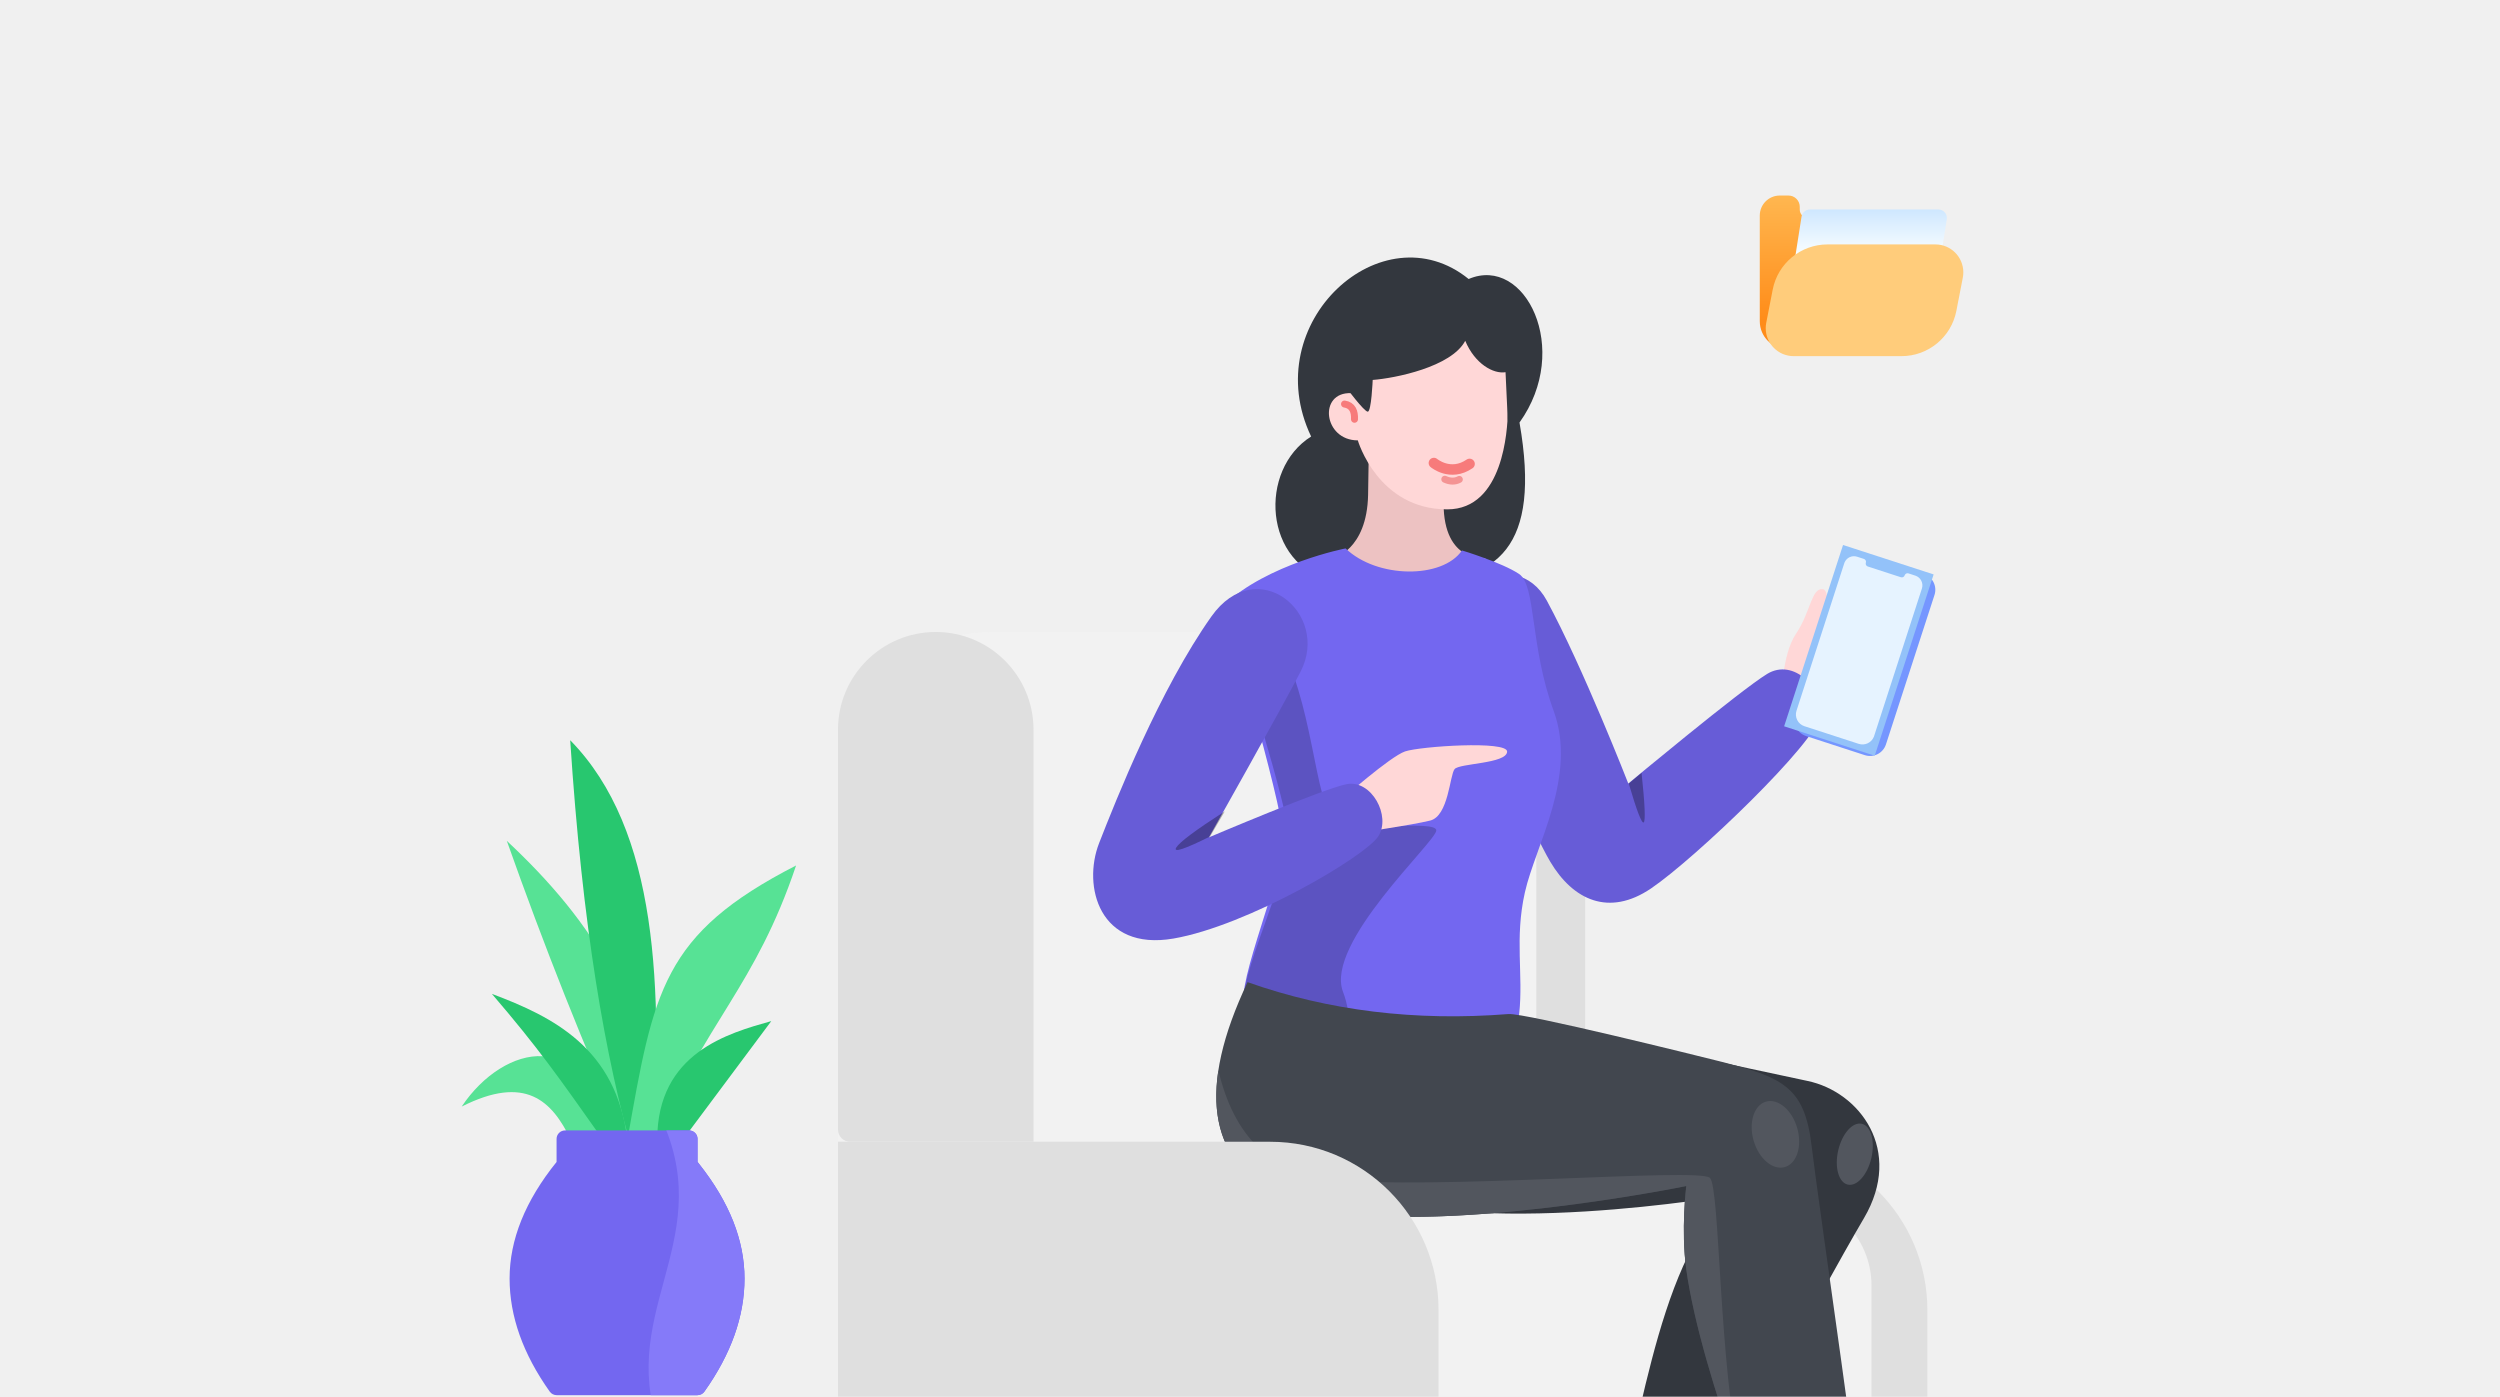
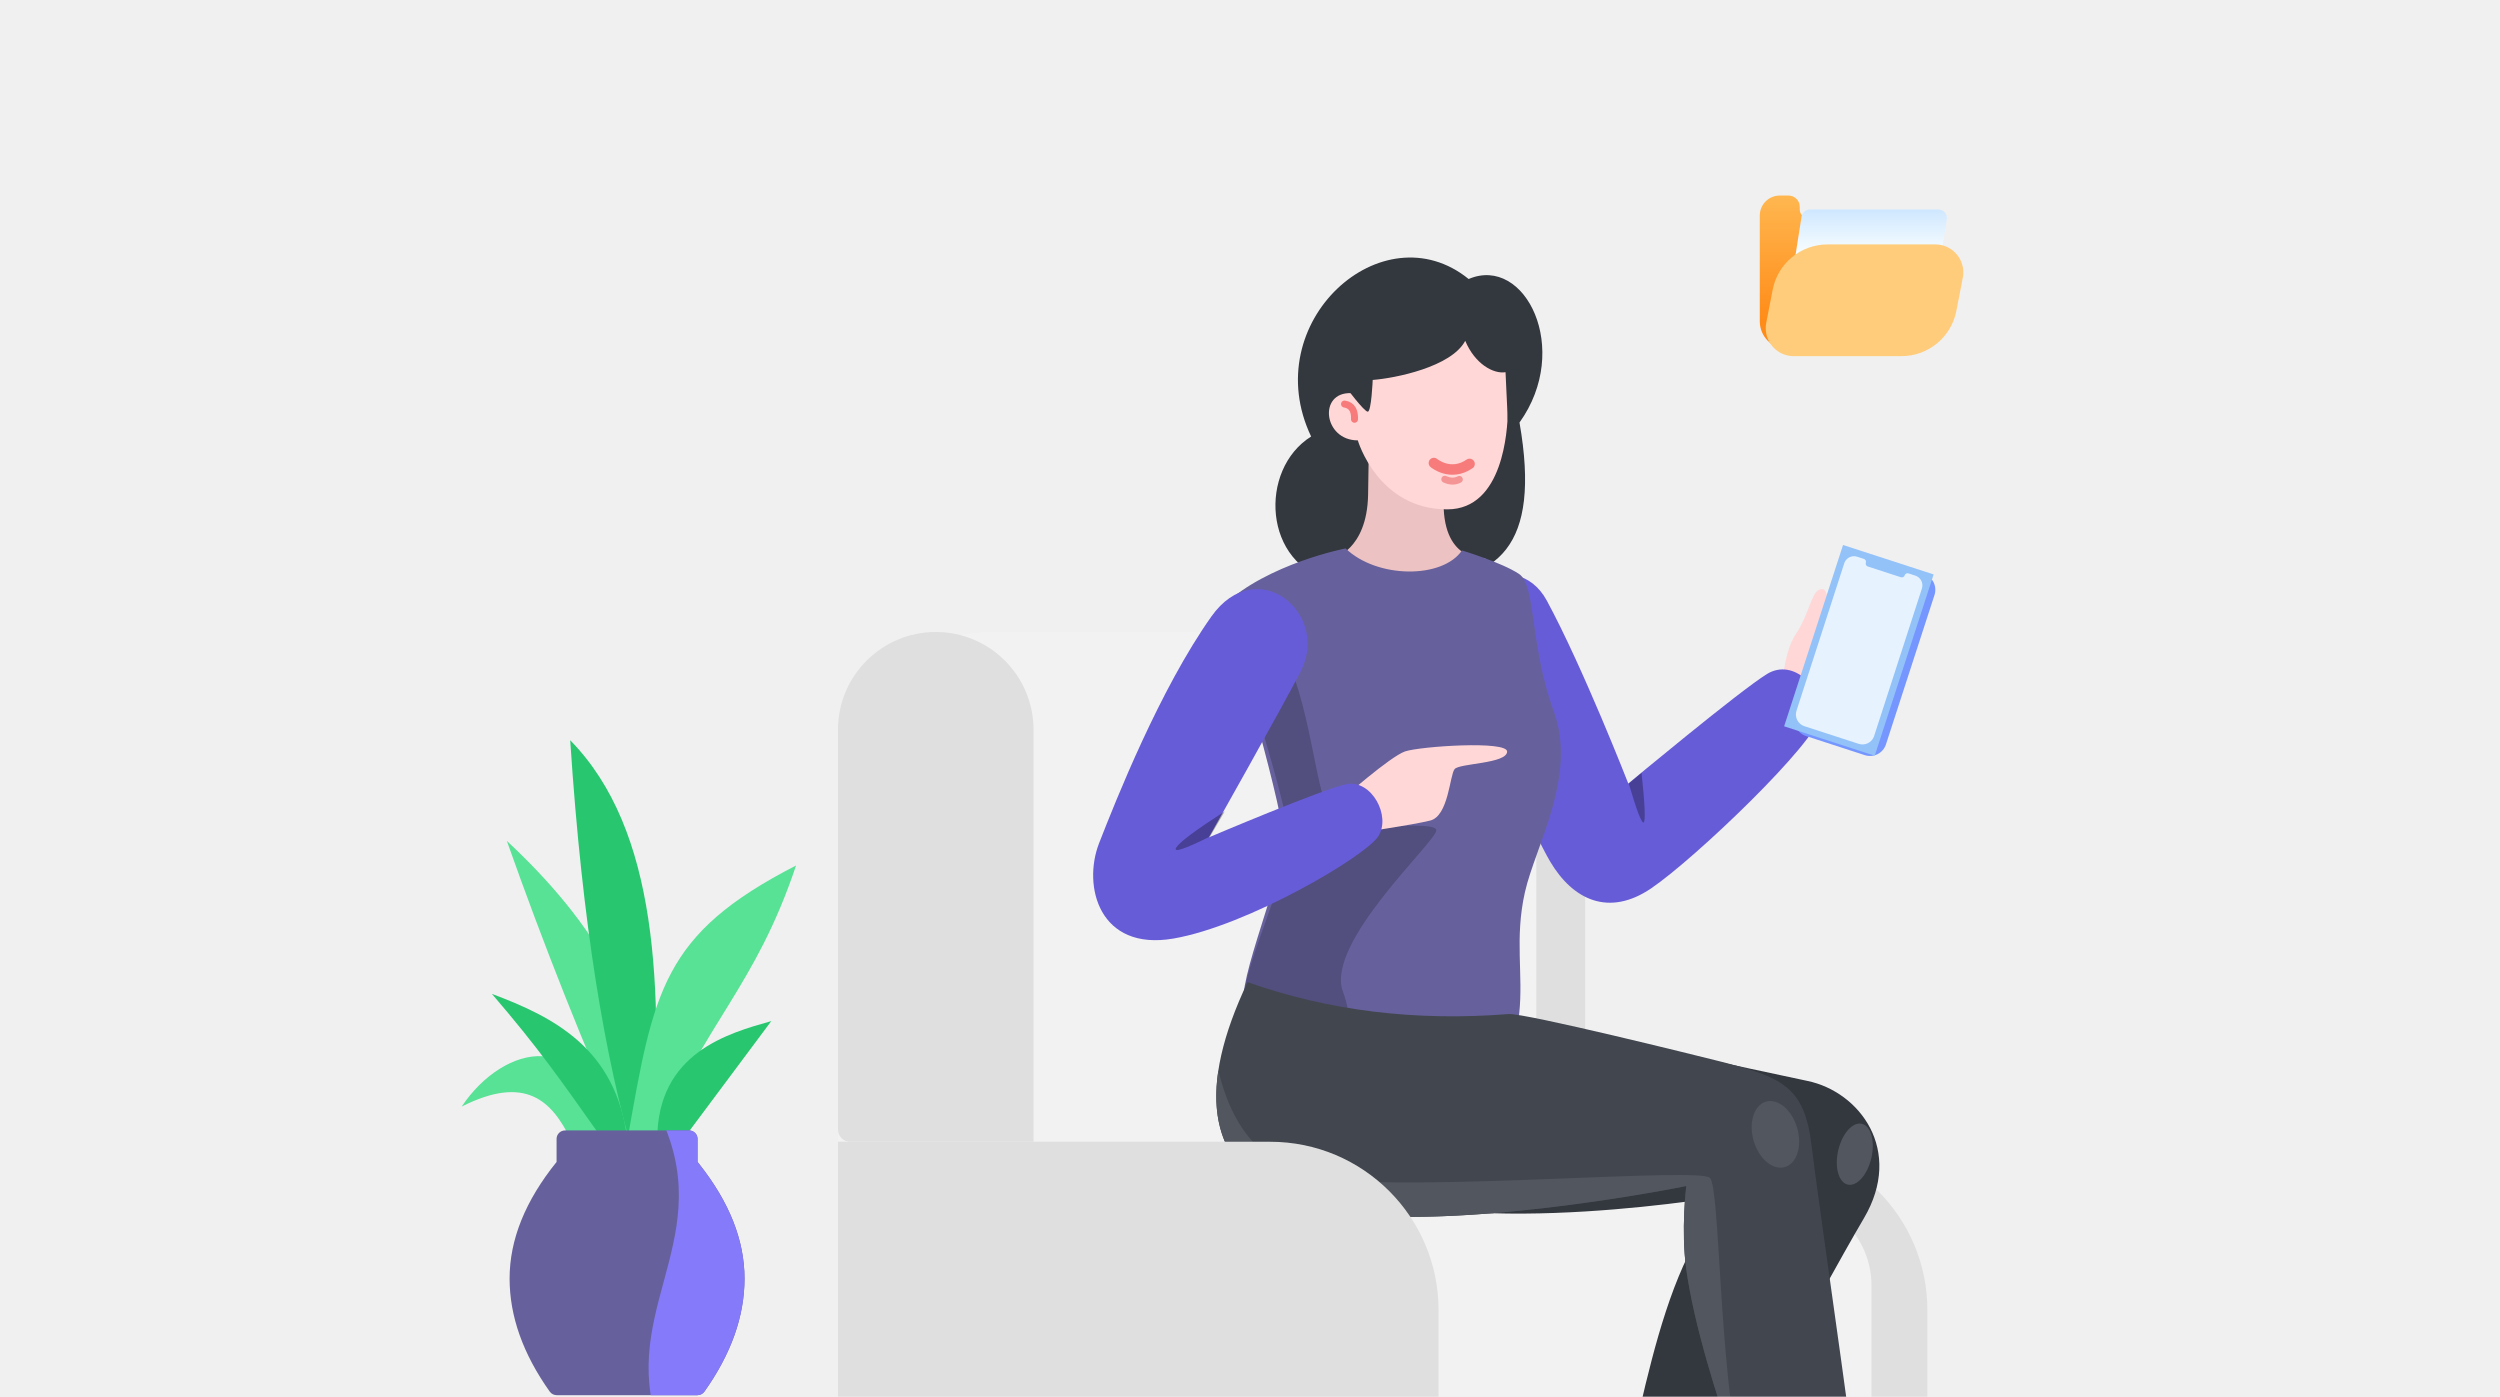
<svg xmlns="http://www.w3.org/2000/svg" xmlns:xlink="http://www.w3.org/1999/xlink" width="358px" height="200px" viewBox="0 0 358 200" version="1.1">
  <defs>
    <path d="M6,0 L352,0 C355.314,-6.08718376e-16 358,2.686 358,6 L358,200 L358,200 L0,200 L0,6 C-4.05812251e-16,2.686 2.686,6.08718376e-16 6,0 Z" id="path-1" />
    <linearGradient x1="50%" y1="81.177%" x2="50%" y2="-34.513%" id="linearGradient-3">
      <stop stop-color="#FF8C19" offset="0%" />
      <stop stop-color="#FFC967" offset="100%" />
    </linearGradient>
    <linearGradient x1="62.11%" y1="31.381%" x2="62.11%" y2="-27.478%" id="linearGradient-4">
      <stop stop-color="#F8FDFF" offset="0%" />
      <stop stop-color="#AAD4FF" offset="100%" />
    </linearGradient>
    <path d="M7.952,0.064 L25.69,0.064 C26.366,0.064 26.914,0.603 26.914,1.268 L26.914,4.578 C31.399,10.144 33.642,15.71 33.642,21.277 C33.642,26.672 31.727,32.066 27.896,37.461 C27.668,37.784 27.293,37.976 26.894,37.976 L6.749,37.976 C6.349,37.976 5.975,37.784 5.746,37.461 C1.915,32.066 0,26.672 0,21.277 C0,15.815 2.159,10.354 6.477,4.893 L6.728,4.578 L6.728,1.268 C6.728,0.603 7.276,0.064 7.952,0.064 Z" id="path-5" />
  </defs>
  <g id="📝-Pages-New" stroke="none" stroke-width="1" fill="none" fill-rule="evenodd">
    <g id="Knowledge-Base" transform="translate(-1052, -791)">
      <g id="Illustration" transform="translate(1052, 791)">
        <mask id="mask-2" fill="white">
          <use xlink:href="#path-1" />
        </mask>
        <g id="Mask" />
        <g mask="url(#mask-2)">
          <g transform="translate(178, 136.5) scale(-1, 1) translate(-178, -136.5) translate(66, 28)">
            <path d="M38.111,135.5 L100,135.5 L100,135.5 L100,201.5 C100,203.709 98.209,205.5 96,205.5 L18,205.5 C15.791,205.5 14,203.709 14,201.5 L14,159.611 C14,146.295 24.795,135.5 38.111,135.5 Z" id="Rectangle" fill="#DFDFDF" />
            <path d="M86.58,62.796 L100,62.5 L100,62.5 L100,142.5 L63,142.5 L63,86.901 C63,73.792 73.474,63.084 86.58,62.796 Z" id="Rectangle" fill="#DFDFDF" />
            <path d="M94.111,62.5 L148.16,62.5 C160.222,62.5 170,72.278 170,84.34 L170,141.753 C170,142.718 169.218,143.5 168.253,143.5 L70,143.5 L70,143.5 L70,86.611 C70,73.295 80.795,62.5 94.111,62.5 Z" id="Rectangle" fill="#F2F2F2" />
            <path d="M156,62.5 C163.732,62.5 170,68.768 170,76.5 L170,133.753 C170,134.718 169.218,135.5 168.253,135.5 L142,135.5 L142,135.5 L142,76.5 C142,68.768 148.268,62.5 156,62.5 Z" id="Rectangle" fill="#DFDFDF" />
            <path d="M34.6,143.5 L96,143.5 L96,143.5 L96,196.5 L22,196.5 L22,156.1 C22,149.141 27.641,143.5 34.6,143.5 Z" id="Rectangle" fill="#F2F2F2" />
            <g id="Wom1.4" stroke-width="1" fill="none" transform="translate(67, 112.5) scale(-1, 1) translate(-67, -112.5) translate(0, 8.5)">
              <g id="Head" transform="translate(26.64127, 0.378756)">
                <path d="M8.147,46.319 C-1.785,44.004 -2.439,30.361 5.112,25.629 C-2.676,9.292 15.333,-6.928 27.669,3.075 C35.756,-0.389 42.476,13.129 34.951,23.628 C38.106,41.654 31.685,46.314 20.109,46.512 L8.147,46.319 Z" id="Path" fill="#33373E" />
                <path d="M8.271,43.06 C8.271,43.06 13.102,41.925 13.27,34.003 C13.437,26.08 13.32,23.376 13.32,23.376 L23.962,23.184 C23.962,23.184 24.078,32.013 24.08,35.207 C24.084,43.785 30.057,43.06 30.057,43.06 C30.057,43.06 28.815,50.016 19.172,50.558 C11.642,50.983 8.271,43.06 8.271,43.06 Z" id="Path" fill="#EDC2C2" />
                <path d="M10.839,19.42 C6.091,19.236 6.866,26.191 11.797,26.182 C11.797,26.182 14.662,36.062 24.607,36.062 C32.684,36.062 33.209,24.546 33.282,22.249 C33.361,19.8 33.371,11.753 33.371,11.753 L10.654,11.742 L10.839,19.42 Z" id="Path" fill="#FFD7D7" />
                <path d="M22.866,28.633 C22.866,28.633 24.498,31.274 27.688,30.334" id="Path" stroke="#F77B7B" stroke-width="1.5" stroke-linecap="round" transform="translate(25.27694, 29.58442) rotate(-18) translate(-25.27694, -29.58442) " />
                <path d="M24.249,31.785 C24.998,32.099 25.708,32.099 26.329,31.738" id="Path" stroke="#F49494" stroke-linecap="round" transform="translate(25.28918, 31.87678) rotate(2) translate(-25.28918, -31.87678) " />
                <path d="M11.057,23.277 C11.356,22.201 11.224,21.261 10.156,20.832" id="Path-8" stroke="#F77B7B" stroke-linecap="round" transform="translate(10.6761, 22.05471) rotate(-13) translate(-10.6761, -22.05471) " />
                <path d="M10.088,18.56 C10.088,18.56 12.69,22.055 13.217,22.073 C13.744,22.092 13.929,17.529 13.929,17.529 C17.121,17.285 25.199,15.675 27.18,11.924 C28.564,15.234 31.212,16.703 32.951,16.421 L33.281,23.452 L34.093,9.317 L9.451,9.317 L10.088,18.56 Z" id="Path" fill="#33373E" />
              </g>
              <g id="LLeg" transform="translate(30.04037, 107.25)" fill="#33373E">
                <path d="M16.635,0.026 C24.043,0.357 65.276,9.483 72.767,11.034 C80.258,12.584 86.591,20.974 80.879,30.689 C74.463,41.595 57.909,72.567 53.889,79.549 C51.9,83.005 41.864,81.067 44.221,75.267 C48.616,64.455 50.657,37.292 61.861,27.388 C61.861,27.388 24.181,33.951 7.905,26.434 C-3.924,20.969 -1.248,-0.775 16.635,0.026 Z" id="Path" />
              </g>
              <g id="LArm" transform="translate(52.38391, 45.76)">
                <path d="M46.782,17.675 C46.782,17.675 46.699,11.643 48.807,8.49 C50.916,5.338 50.999,1.989 52.595,2.099 C54.191,2.208 52.611,9.992 52.611,9.992 C52.611,9.992 54.636,9.218 56.09,8.239 C57.545,7.26 61.955,2.432 62.986,3.288 C64.734,4.745 61.919,12.967 60.386,14.61 C58.848,16.255 50.445,21.661 50.445,21.661 L46.782,17.675 Z" id="Path" fill="#FFD7D7" />
                <path d="M1.256,14.061 C4.702,22.06 11.012,36.754 13.613,41.138 C16.873,46.628 22.014,49.047 28.033,44.973 C34.357,40.693 51.771,23.999 52.282,20.217 C52.788,16.435 48.526,11.898 44.669,14.247 C40.812,16.596 24.787,29.942 24.787,29.942 C24.787,29.942 18.32,13.351 13.117,3.74 C8.611,-4.575 -3.99,1.9 1.256,14.061 Z" id="Path" fill="#675CD7" />
                <path d="M24.854,29.951 C26.012,33.882 26.726,35.733 26.997,35.506 C27.268,35.278 27.164,32.913 26.687,28.41 L24.854,29.951 Z" id="Path" fill-opacity="0.303" fill="#000000" />
              </g>
              <g id="PhoneMini4" transform="translate(110.3976, 56.90821) scale(-1, 1) rotate(-18) translate(-110.3976, -56.90821) translate(102.3976, 42.40821)">
                <g id="Group-3" transform="translate(0, 0)">
                  <path d="M2.834,1.009 L11.674,1.009 C12.999,1.009 14.074,2.083 14.074,3.409 L14.074,25.909 C14.074,27.234 12.999,28.309 11.674,28.309 L2.834,28.309 C1.509,28.309 0.434,27.234 0.434,25.909 L0.434,3.409 C0.434,2.083 1.509,1.009 2.834,1.009 Z" id="Rectangle" fill="#7596FF" fill-rule="nonzero" />
                  <rect id="Rectangle" fill="#93C2F9" x="1.461" y="0.65" width="13.64" height="27.3" />
                  <path d="M3.899,1.625 L4.934,1.625 C5.145,1.625 5.32,1.777 5.356,1.977 L5.363,2.055 C5.363,2.292 5.555,2.484 5.793,2.484 L10.781,2.484 C10.991,2.484 11.167,2.332 11.203,2.132 L11.21,2.055 C11.21,1.817 11.402,1.625 11.639,1.625 L12.669,1.625 C13.433,1.625 14.06,2.214 14.121,2.964 L14.126,3.085 L14.126,3.085 L14.106,25.285 C14.104,26.254 13.319,27.038 12.351,27.04 L4.167,27.04 C3.241,27.041 2.482,26.323 2.418,25.412 L2.413,25.287 C2.413,25.286 2.413,25.285 2.415,25.285 L2.434,3.09 C2.435,2.281 3.091,1.625 3.899,1.625 Z" id="Rectangle" fill="#E6F3FF" fill-rule="nonzero" />
                </g>
              </g>
              <g id="Body" transform="translate(19.19922, 42.03301)">
-                 <path d="M0,8.15 C0,8.15 8.305,35.978 8.551,41.246 C8.797,46.514 1.758,61.997 2.957,65.911 C5.72,74.954 40.995,78.848 42.343,66.682 C42.971,61.009 41.663,55.917 43.17,49.231 C44.672,42.546 50.709,32.612 47.285,23.271 C43.861,13.931 44.778,5.29 42.329,3.657 C39.88,2.024 34.156,0.289 34.156,0.289 C31.372,4.389 21.973,4.329 17.489,-4.61852778e-14 C17.489,-4.61852778e-14 6.348,2.163 0,8.15 Z" id="Path" fill="#7367F0" />
+                 <path d="M0,8.15 C0,8.15 8.305,35.978 8.551,41.246 C8.797,46.514 1.758,61.997 2.957,65.911 C5.72,74.954 40.995,78.848 42.343,66.682 C42.971,61.009 41.663,55.917 43.17,49.231 C44.672,42.546 50.709,32.612 47.285,23.271 C43.861,13.931 44.778,5.29 42.329,3.657 C39.88,2.024 34.156,0.289 34.156,0.289 C31.372,4.389 21.973,4.329 17.489,-4.61852778e-14 C17.489,-4.61852778e-14 6.348,2.163 0,8.15 Z" id="Path" fill="#66619c" />
                <path d="M7.442,12.657 C12.978,21.448 12.961,36.755 15.934,38.76 C18.907,40.764 30.479,38.797 30.479,40.385 C30.479,41.972 14.488,56.522 17.113,63.477 C18.487,67.119 18.115,70.377 15.994,73.251 L15.302,73.1 C9.002,71.675 3.936,69.117 2.957,65.911 C1.758,61.997 9.609,46.514 9.363,41.246 C9.154,36.774 2.553,16.046 0.563,9.882 C2.183,7.021 4.476,7.946 7.442,12.657 Z" id="Path" fill-opacity="0.199" fill="#000000" />
              </g>
              <g id="RArm" transform="translate(0, 47.85625)">
                <path d="M36.081,30.158 C36.081,30.158 43.076,23.962 45.217,23.243 C47.359,22.524 59.9,21.661 59.821,23.285 C59.731,25.026 52.995,24.926 52.297,25.782 C51.599,26.638 51.44,32.491 48.802,33.148 C46.169,33.805 38.275,34.938 38.275,34.938 L36.081,30.158 Z" id="Path" fill="#FFD7D7" />
                <path d="M17.471,3.926 C10.102,14.334 3.81,30.189 1.395,36.371 C-1.021,42.552 1.416,51.876 12.036,50.045 C22.637,48.22 39.504,38.3 41.37,35.406 C43.237,32.513 40.401,27.247 36.831,27.937 C33.523,28.574 17.116,35.556 17.116,35.556 C17.116,35.556 27.672,16.832 30.249,11.813 C34.554,3.431 23.963,-5.246 17.471,3.926 Z" id="Path" fill="#675CD7" />
                <path d="M17.283,35.428 C13.598,37.26 11.98,37.792 12.429,37.024 C12.879,36.255 15.2,34.521 19.393,31.821 L17.283,35.428 Z" id="Path" fill-opacity="0.303" fill="#000000" />
              </g>
              <g id="RLeg" transform="translate(17.86184, 104)">
                <path d="M4.789,0.143 C-2.392,15.318 -0.936,25.511 9.154,30.722 C23.792,38.281 67.612,29.341 67.612,29.341 C67.612,29.341 66.829,35.65 67.612,41.277 C69.657,55.972 79.383,80.456 81.441,83.533 C84.286,87.787 92.955,84.579 93.118,81.036 C93.282,77.494 86.583,32.251 85.565,23.623 C84.552,14.995 81.352,13.742 72.008,11.383 C69.862,10.842 44.476,4.528 42.151,4.712 C28.829,5.766 16.375,4.243 4.789,0.143 Z" id="Path" fill="#42474F" />
                <path d="M16.595,28.373 C31.087,29.998 69.453,26.648 70.994,28.17 C72.465,29.624 72.22,54.905 75.52,69.538 L75.018,68.156 C71.914,59.53 68.692,49.038 67.612,41.277 C66.829,35.65 67.612,29.341 67.612,29.341 L65.845,29.683 C57.515,31.249 22.035,37.374 9.154,30.722 C2.175,27.118 -0.673,21.13 0.61,12.759 C2.819,22.221 8.148,27.426 16.595,28.373 Z" id="Path" fill="#52565E" />
                <ellipse id="Oval" fill="#52565E" transform="translate(91.74491, 24.78125) rotate(13) translate(-91.74491, -24.78125) " cx="91.745" cy="24.781" rx="2.436" ry="4.469" />
                <ellipse id="Oval" fill="#52565E" transform="translate(80.37828, 21.9375) rotate(-16) translate(-80.37828, -21.9375) " cx="80.378" cy="21.938" rx="3.248" ry="4.875" />
              </g>
            </g>
            <path d="M108.111,135.5 L170,135.5 L170,135.5 L170,203.753 C170,204.718 169.218,205.5 168.253,205.5 L84,205.5 L84,205.5 L84,159.611 C84,146.295 94.795,135.5 108.111,135.5 Z" id="Rectangle" fill="#DFDFDF" />
            <g id="Group-37" stroke-width="1" fill="none" transform="translate(23, 11.5) scale(-1, 1) translate(-23, -11.5) translate(8, 0)">
              <path d="M2.862,0 L4.11,0 C5.002,5.82428401e-17 5.725,0.723 5.725,1.615 L5.725,2.01 C5.725,2.683 6.271,3.229 6.944,3.229 L22,3.229 C24.209,3.229 26,5.02 26,7.229 L26,18 C26,20.209 24.209,22 22,22 L4,22 C1.791,22 2.705415e-16,20.209 0,18 L0,2.862 C-1.93595067e-16,1.282 1.282,2.90392601e-16 2.862,0 Z" id="Rectangle" fill="url(#linearGradient-3)" />
              <path d="M7.184,2 L25.574,2 C26.248,2 26.794,2.546 26.794,3.219 C26.794,3.283 26.789,3.346 26.779,3.408 L24.021,20.97 C23.928,21.563 23.417,22 22.816,22 L4.426,22 C3.752,22 3.206,21.454 3.206,20.781 C3.206,20.717 3.211,20.654 3.221,20.592 L5.979,3.03 C6.072,2.437 6.583,2 7.184,2 Z" id="Rectangle" fill="url(#linearGradient-4)" />
              <path d="M29.075,11.763 L28.149,16.526 C27.419,20.285 24.126,23 20.296,23 L4.852,23 C2.643,23 0.852,21.209 0.852,19 C0.852,18.744 0.876,18.489 0.925,18.237 L1.851,13.474 C2.581,9.715 5.874,7 9.704,7 L25.148,7 C27.357,7 29.148,8.791 29.148,11 C29.148,11.256 29.124,11.511 29.075,11.763 Z" id="Rectangle" fill="#FFCC7B" />
            </g>
            <g id="Group-79" stroke-width="1" fill="none" transform="translate(176, 78)">
              <g id="Group-86">
                <path d="M23.979,58.234 C30.346,43.991 36.13,29.363 41.424,14.412 C29.228,25.78 19.744,39.63 21.095,58.234 L23.979,58.234 Z" id="Path-113" fill="#57E295" />
                <path d="M20.586,59.721 C19.079,35.435 19.718,12.88 32.347,0 C30.605,26.665 27.346,45.45 23.219,59.721 L20.586,59.721 Z" id="Rectangle" fill="#28C76F" />
                <path d="M20.007,57.192 C12.951,40.221 5.861,35.356 2.45563569e-14,17.935 C19.181,27.771 20.383,35.893 24.148,57.192 L20.007,57.192 Z" id="Path-112" fill="#57E295" />
                <path d="M16.209,57.192 L3.551,40.221 C9.665,41.944 19.883,44.735 19.883,57.192 L16.209,57.192 Z" id="Path-114" fill="#28C76F" />
                <path d="M28.048,57.192 L32.271,57.192 C34.954,51.651 38.735,47.837 47.884,52.461 C41.887,43.427 29.583,40.694 28.048,57.192 Z" id="Path-116" fill="#57E295" />
                <path d="M24.164,57.192 L27.675,57.192 C34.12,48.078 36.891,44.106 43.56,36.323 C34.774,39.62 25.756,44.106 24.164,57.192 Z" id="Path-117" fill="#28C76F" />
              </g>
              <g id="Group-85" transform="translate(7.384615, 55.8125)">
                <mask id="mask-6" fill="white">
                  <use xlink:href="#path-5" />
                </mask>
-                 <use id="Rectangle" fill="#7367F0" xlink:href="#path-5" />
+                 <use id="Rectangle" fill="#66619c" xlink:href="#path-5" />
                <path d="M-4.282,-0.978 L11.622,-0.978 C4.008,16.458 19.027,26.784 11.622,44.155 L-4.282,44.155 L-4.282,-0.978 Z" id="Rectangle" fill="#857AF9" mask="url(#mask-6)" />
              </g>
            </g>
          </g>
        </g>
      </g>
    </g>
  </g>
</svg>
